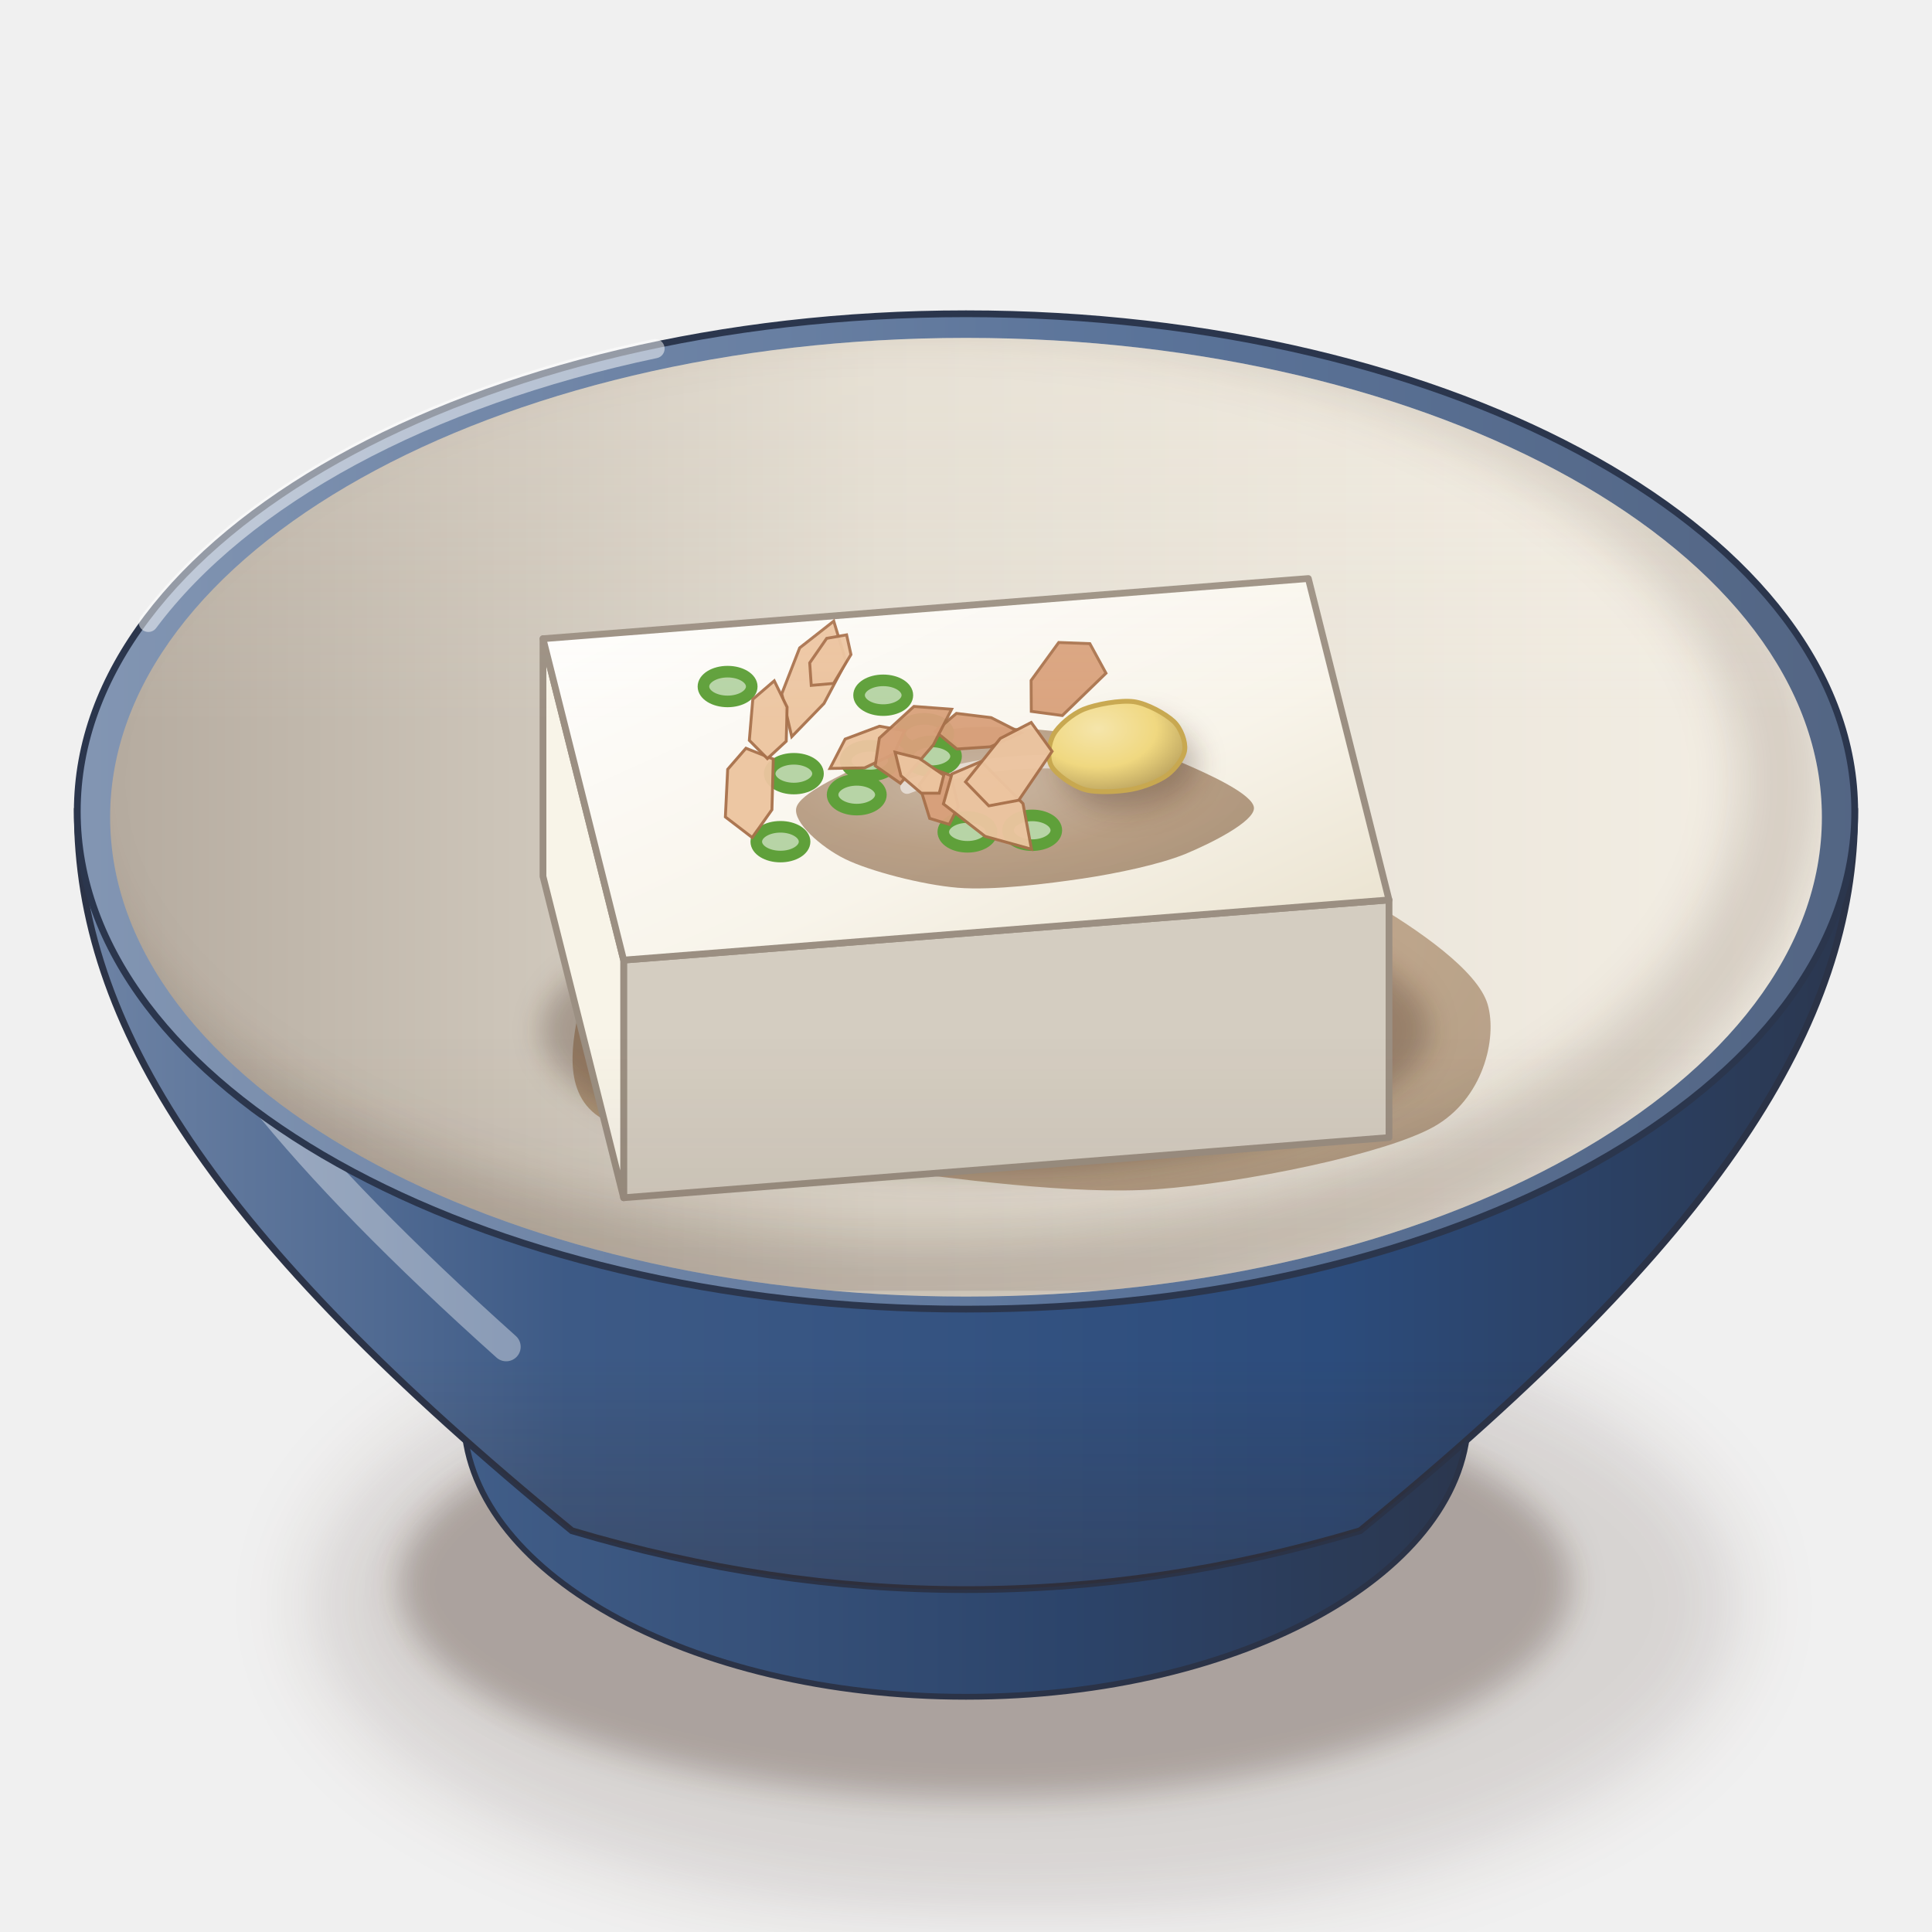
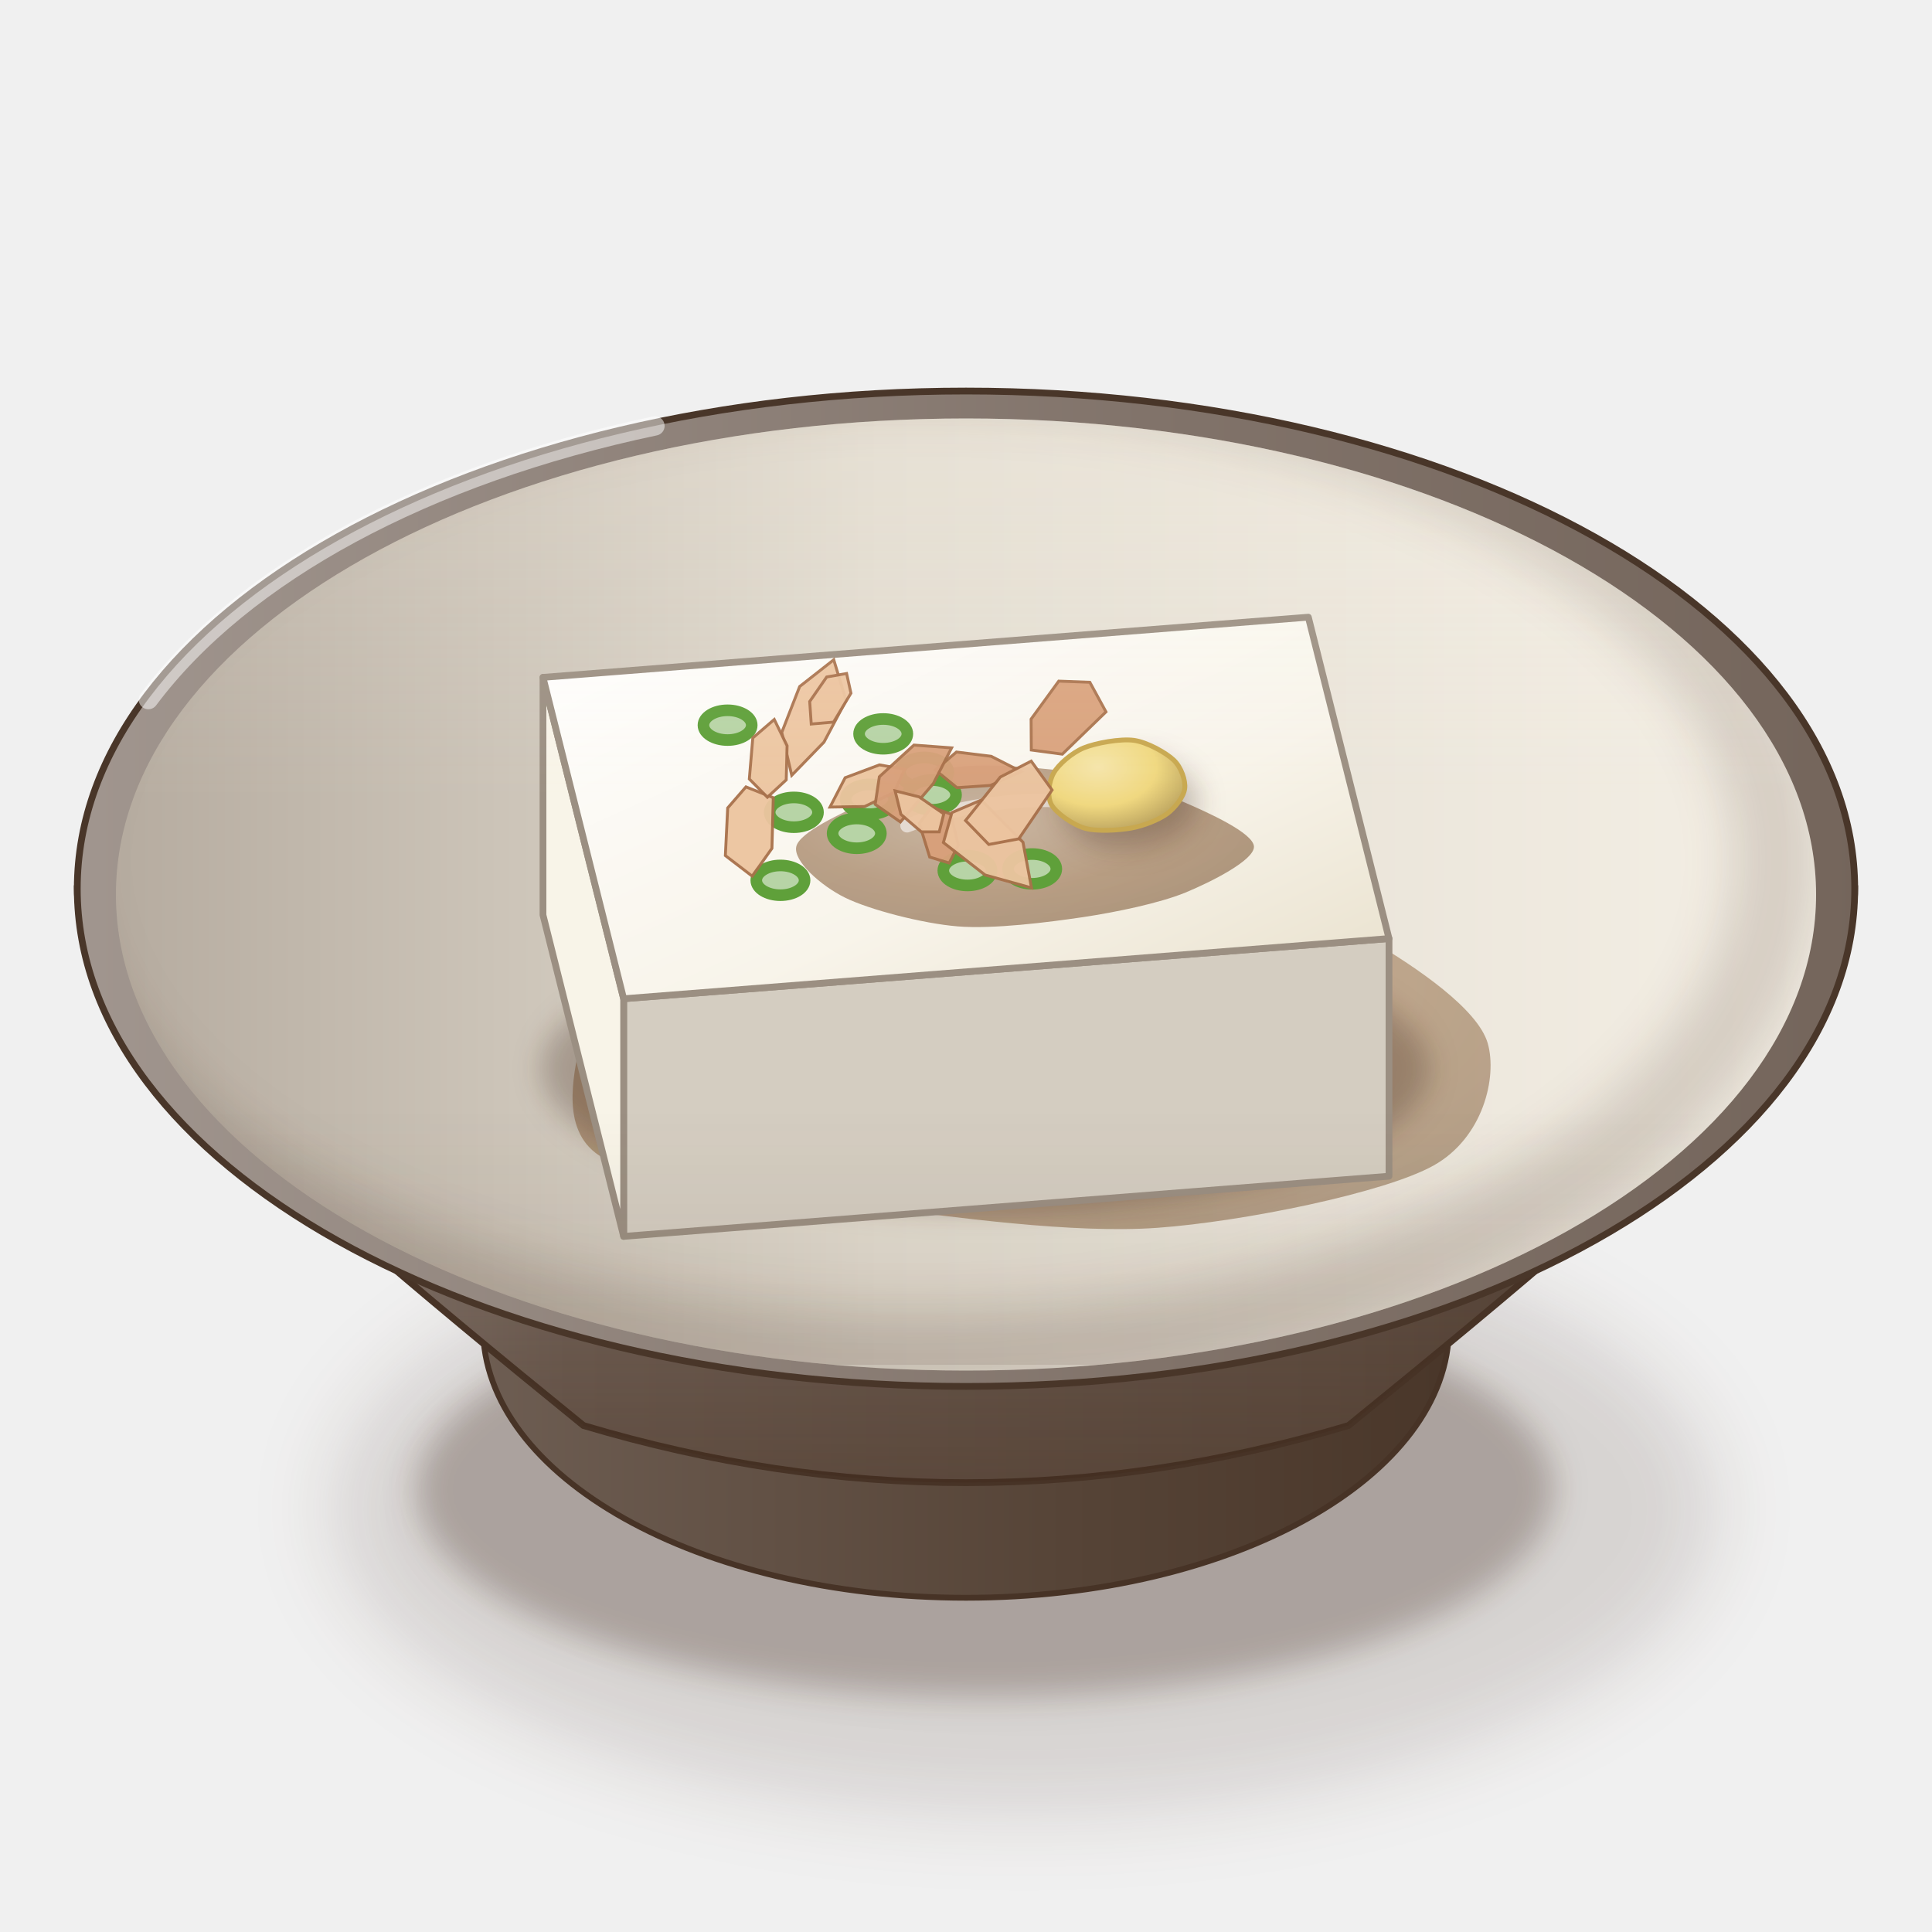
<svg xmlns="http://www.w3.org/2000/svg" viewBox="0 0 200 200" width="400" height="400">
  <defs>
    <filter id="hiyayakko-1" x="-50%" y="-50%" width="200%" height="200%">
      <feGaussianBlur stdDeviation="4" />
    </filter>
    <filter id="hiyayakko-2" x="-50%" y="-50%" width="200%" height="200%">
      <feGaussianBlur stdDeviation="1.6" />
    </filter>
    <linearGradient id="hiyayakko-3" x1="0" y1="0" x2="1" y2="0">
-       <stop offset="0" stop-color="#415e89" />
-       <stop offset="0.6" stop-color="#2c446a" />
-       <stop offset="1" stop-color="#2b364d" />
+       <stop offset="0" stop-color="#6e5e53" />
+       <stop offset="0.6" stop-color="#564437" />
+       <stop offset="1" stop-color="#493629" />
    </linearGradient>
    <linearGradient id="hiyayakko-4" x1="0" y1="0" x2="1" y2="0">
-       <stop offset="0" stop-color="#7085a6" />
-       <stop offset="0.28" stop-color="#3d5a86" />
-       <stop offset="0.7" stop-color="#2c4c7c" />
-       <stop offset="1" stop-color="#2b364d" />
+       <stop offset="0" stop-color="#92857d" />
+       <stop offset="0.28" stop-color="#6b5a4f" />
+       <stop offset="0.7" stop-color="#5e4c40" />
+       <stop offset="1" stop-color="#493629" />
    </linearGradient>
    <linearGradient id="hiyayakko-5" x1="0" y1="0" x2="0" y2="1">
      <stop offset="0" stop-color="#3a2212" stop-opacity="0" />
      <stop offset="0.7" stop-color="#3a2212" stop-opacity="0" />
      <stop offset="1" stop-color="#3a2212" stop-opacity="0.22" />
    </linearGradient>
    <linearGradient id="hiyayakko-6" x1="0" y1="0" x2="1" y2="0">
-       <stop offset="0" stop-color="#8396b3" />
-       <stop offset="0.6" stop-color="#5a7399" />
-       <stop offset="1" stop-color="#536583" />
+       <stop offset="0" stop-color="#a1968f" />
+       <stop offset="0.6" stop-color="#81736a" />
+       <stop offset="1" stop-color="#74655b" />
    </linearGradient>
    <linearGradient id="hiyayakko-7" x1="0" y1="0" x2="1" y2="0">
      <stop offset="0" stop-color="#b6aca0" />
      <stop offset="0.45" stop-color="#e2dcd0" />
      <stop offset="1" stop-color="#f4efe5" />
    </linearGradient>
    <clipPath id="hiyayakko-8">
-       <path d="M11.4,84.6A88.6,49.62 0 1 0 188.6,84.6A88.6,49.62 0 1 0 11.4,84.6Z" />
+       <path d="M12,92.6A88,49.28 0 1 0 188,92.6A88,49.28 0 1 0 12,92.6Z" />
    </clipPath>
    <filter id="hiyayakko-9" x="-50%" y="-50%" width="200%" height="200%">
      <feGaussianBlur stdDeviation="2.5" />
    </filter>
    <clipPath id="hiyayakko-10">
-       <path d="M11.4,84.6 A88.6,49.62 0 0 0 188.6,84.6 L200,84.6 L200,0 L0,0 L0,84.6Z" />
+       <path d="M12,92.6 A88,49.28 0 0 0 188,92.6 L200,92.6 L200,0 L0,0 L0,92.6Z" />
    </clipPath>
    <radialGradient id="hiyayakko-11" cx="0.4" cy="0.35" r="0.7">
      <stop offset="0" stop-color="#a7835f" />
      <stop offset="0.6" stop-color="#8a5a2a" />
      <stop offset="1" stop-color="#724921" />
    </radialGradient>
    <linearGradient id="hiyayakko-12" x1="0" y1="0" x2="1" y2="1">
      <stop offset="0" stop-color="#ffffff" />
      <stop offset="0.6" stop-color="#f8f4ea" />
      <stop offset="1" stop-color="#e8e0cc" />
    </linearGradient>
    <filter id="hiyayakko-13" x="-50%" y="-50%" width="200%" height="200%">
      <feGaussianBlur stdDeviation="1.4" />
    </filter>
    <radialGradient id="hiyayakko-14" cx="0.4" cy="0.35" r="0.7">
      <stop offset="0" stop-color="#9b7758" />
      <stop offset="0.6" stop-color="#7a4a20" />
      <stop offset="1" stop-color="#663d1a" />
    </radialGradient>
    <radialGradient id="hiyayakko-15" cx="0.36" cy="0.3" r="0.78">
      <stop offset="0" stop-color="#f5e5ab" />
      <stop offset="0.55" stop-color="#f0d880" />
      <stop offset="1" stop-color="#b59d5b" />
    </radialGradient>
    <linearGradient id="hiyayakko-16" x1="0" y1="0" x2="0" y2="1">
      <stop offset="0" stop-color="#fff8ec" stop-opacity="0.2" />
      <stop offset="0.45" stop-color="#fff8ec" stop-opacity="0" />
      <stop offset="0.75" stop-color="#3a2212" stop-opacity="0" />
      <stop offset="1" stop-color="#3a2212" stop-opacity="0.1" />
    </linearGradient>
  </defs>
-   <ellipse cx="106" cy="166" rx="73.92" ry="32.52" fill="#3a2212" opacity="0.14" filter="url(#hiyayakko-1)" />
-   <ellipse cx="102" cy="164" rx="60.72" ry="22.18" fill="#3a2212" opacity="0.28" filter="url(#hiyayakko-2)" />
-   <path d="M46,141.53 L48,146.53 A52,29.12 0 0 0 152,146.53 L154,141.53Z" fill="url(#hiyayakko-3)" stroke="#2b3347" stroke-width=".6" />
-   <path d="M8,84 C8,106 22,128 59.2,158.46 Q100,170.65 140.8,158.46 C178,128 192,106 192,84Z" fill="url(#hiyayakko-4)" stroke="#2b3347" stroke-width=".7" />
-   <path d="M8,84 C8,106 22,128 59.2,158.46 Q100,170.65 140.8,158.46 C178,128 192,106 192,84Z" fill="url(#hiyayakko-5)" />
-   <path d="M16,94 Q20,110.4 52.4,139.42" stroke="#fff" stroke-width="3" fill="none" stroke-linecap="round" opacity="0.38" />
-   <path d="M8,84A92,51.52 0 1 0 192,84A92,51.52 0 1 0 8,84Z" fill="url(#hiyayakko-6)" stroke="#2b364d" stroke-width=".7" />
-   <path d="M11.4,84.6A88.6,49.62 0 1 0 188.6,84.6A88.6,49.62 0 1 0 11.4,84.6Z" fill="url(#hiyayakko-7)" />
+   <ellipse cx="106" cy="156.2" rx="71.68" ry="31.54" fill="#3a2212" opacity="0.14" filter="url(#hiyayakko-1)" />
+   <ellipse cx="102" cy="154.2" rx="58.88" ry="21.5" fill="#3a2212" opacity="0.28" filter="url(#hiyayakko-2)" />
+   <path d="M48,131.4 L50,137.4 A50,28 0 0 0 150,137.4 L152,131.4Z" fill="url(#hiyayakko-3)" stroke="#473326" stroke-width=".6" />
+   <path d="M8,92 C8,102.92 24,118 60.4,147.57 Q100,159.4 139.6,147.57 C176,118 192,102.92 192,92Z" fill="url(#hiyayakko-4)" stroke="#473326" stroke-width=".7" />
+   <path d="M8,92 C8,102.92 24,118 60.4,147.57 Q100,159.4 139.6,147.57 C176,118 192,102.92 192,92Z" fill="url(#hiyayakko-5)" />
+   <path d="M16,102 Q20,107.6 53.8,129.09" stroke="#fff" stroke-width="3" fill="none" stroke-linecap="round" opacity="0.45" />
+   <path d="M8,92A92,51.52 0 1 0 192,92A92,51.52 0 1 0 8,92Z" fill="url(#hiyayakko-6)" stroke="#493629" stroke-width=".7" />
+   <path d="M12,92.6A88,49.28 0 1 0 188,92.6A88,49.28 0 1 0 12,92.6Z" fill="url(#hiyayakko-7)" />
  <g clip-path="url(#hiyayakko-8)">
-     <path d="M3.4,81A90.6,51.62 0 1 0 184.6,81A90.6,51.62 0 1 0 3.4,81Z" fill="none" stroke="#3a2212" stroke-width="9" opacity=".16" filter="url(#hiyayakko-9)" />
+     <path d="M4,89A90,51.28 0 1 0 184,89A90,51.28 0 1 0 4,89Z" fill="none" stroke="#3a2212" stroke-width="9" opacity=".16" filter="url(#hiyayakko-9)" />
  </g>
  <g clip-path="url(#hiyayakko-10)">
-     <path d="M154.01,104C155.01,107.51 153.54,113.78 148.41,116.65C143.29,119.51 128.6,122.47 119.84,123.1C111.07,123.74 98.62,121.98 90,120.89C81.39,119.8 66.91,118.38 62.41,115.85C57.91,113.31 59.37,107.37 60.03,104C60.68,100.64 62.43,96.1 66.79,93.4C71.15,90.71 81.09,87.44 89.12,86.06C97.16,84.69 112.48,83.16 120.37,84.24C128.26,85.32 136.69,90.28 141.74,93.25C146.78,96.21 153,100.49 154.01,104Z" fill="url(#hiyayakko-11)" opacity="0.45" />
-     <ellipse cx="102" cy="106.64" rx="45.98" ry="14.71" fill="#3a2212" opacity="0.28" filter="url(#hiyayakko-13)" />
-     <path d="M143.79,93.16L64.56,99.39L64.56,123.99L143.79,117.76Z" fill="#d4cdc1" stroke="#9b8f82" stroke-width="0.7" stroke-linejoin="round" />
-     <path d="M64.56,99.39L56.21,66.12L56.21,90.72L64.56,123.99Z" fill="#f8f4e8" stroke="#9b8f82" stroke-width="0.7" stroke-linejoin="round" />
-     <path d="M56.21,66.12L135.44,59.89L143.79,93.16L64.56,99.39Z" fill="url(#hiyayakko-12)" stroke="#9b8f82" stroke-width="0.7" stroke-linejoin="round" />
-     <path d="M129.81,83.64C129.85,85.05 125.37,87.3 122.71,88.4C120.04,89.49 115.59,90.42 112.06,90.95C108.52,91.47 102.84,92.2 99.15,91.9C95.47,91.6 89.98,90.16 87.47,88.92C84.96,87.68 82.1,85.13 82.43,83.64C82.75,82.15 87.12,80.21 89.63,78.98C92.14,77.74 95.77,75.83 99.17,75.4C102.56,74.97 108.77,75.56 112.25,76.09C115.74,76.63 119.77,77.83 122.4,78.97C125.04,80.1 129.76,82.23 129.81,83.64Z" fill="url(#hiyayakko-14)" opacity="0.5" />
-     <path d="M93.9,81.48 Q101.6,78.47 110.4,78.9" stroke="#fff" stroke-width="1.4" fill="none" stroke-linecap="round" opacity=".55" />
-     <ellipse cx="80.79" cy="87.13" rx="2.5" ry="1.54" fill="#b7d4a6" stroke="#5fa03a" stroke-width="1.2" />
-     <ellipse cx="106.85" cy="85.95" rx="2.5" ry="1.54" fill="#b7d4a6" stroke="#5fa03a" stroke-width="1.2" />
-     <ellipse cx="88.69" cy="82.27" rx="2.5" ry="1.54" fill="#b7d4a6" stroke="#5fa03a" stroke-width="1.2" />
-     <ellipse cx="75.32" cy="71.07" rx="2.5" ry="1.54" fill="#b7d4a6" stroke="#5fa03a" stroke-width="1.2" />
-     <ellipse cx="95.67" cy="75.95" rx="2.5" ry="1.54" fill="#b7d4a6" stroke="#5fa03a" stroke-width="1.2" />
-     <ellipse cx="96.47" cy="78.29" rx="2.5" ry="1.54" fill="#b7d4a6" stroke="#5fa03a" stroke-width="1.2" />
-     <ellipse cx="90.04" cy="78.74" rx="2.5" ry="1.54" fill="#b7d4a6" stroke="#5fa03a" stroke-width="1.2" />
-     <ellipse cx="82.18" cy="80.09" rx="2.5" ry="1.54" fill="#b7d4a6" stroke="#5fa03a" stroke-width="1.2" />
-     <ellipse cx="100.15" cy="86.12" rx="2.5" ry="1.54" fill="#b7d4a6" stroke="#5fa03a" stroke-width="1.2" />
-     <ellipse cx="91.43" cy="71.97" rx="2.5" ry="1.54" fill="#b7d4a6" stroke="#5fa03a" stroke-width="1.2" />
-     <path d="M122.64,77.64C122.54,78.47 121.65,79.62 120.83,80.23C120,80.84 118.4,81.49 117.12,81.72C115.85,81.95 113.54,82.1 112.3,81.74C111.06,81.38 109.33,80.16 108.85,79.31C108.37,78.45 108.57,76.91 109.07,76.03C109.57,75.14 110.95,73.93 112.19,73.42C113.44,72.91 115.98,72.45 117.38,72.64C118.77,72.83 120.71,73.93 121.5,74.68C122.29,75.43 122.75,76.81 122.64,77.64Z" transform="translate(1.4 1.8)" fill="#3a2212" opacity="0.28" filter="url(#hiyayakko-13)" />
-     <path d="M122.64,77.64C122.54,78.47 121.65,79.62 120.83,80.23C120,80.84 118.4,81.49 117.12,81.72C115.85,81.95 113.54,82.1 112.3,81.74C111.06,81.38 109.33,80.16 108.85,79.31C108.37,78.45 108.57,76.91 109.07,76.03C109.57,75.14 110.95,73.93 112.19,73.42C113.44,72.91 115.98,72.45 117.38,72.64C118.77,72.83 120.71,73.93 121.5,74.68C122.29,75.43 122.75,76.81 122.64,77.64Z" fill="url(#hiyayakko-15)" stroke="#c8a850" stroke-width=".5" />
-     <path d="M81.96,76.26L80.93,71.82L82.78,67.07L86.31,64.3L87.58,68.51L85.3,72.82Z" fill="#ecc4a0" stroke="#a8704a" stroke-width=".3" opacity=".95" />
-     <path d="M98.26,85.34L96.24,84.72L95.16,81.23L96.45,79.55L98.43,80.28L99.21,83.48Z" fill="#d8a07a" stroke="#a8704a" stroke-width=".3" opacity=".95" />
-     <path d="M85.92,79.55L87.49,76.51L91.04,75.18L93.64,75.64L92.55,78.03L89.51,79.49Z" fill="#ecc4a0" stroke="#a8704a" stroke-width=".3" opacity=".95" />
-     <path d="M77.87,86.7L75.09,84.57L75.33,79.64L77.22,77.46L80.05,78.58L79.91,83.82Z" fill="#ecc4a0" stroke="#a8704a" stroke-width=".3" opacity=".95" />
-     <path d="M106.76,73.64L106.74,70.44L109.6,66.51L112.82,66.63L114.49,69.69L109.97,74.07Z" fill="#d8a07a" stroke="#a8704a" stroke-width=".3" opacity=".95" />
-     <path d="M105.71,75.87L102.52,77.31L99.06,77.54L96.83,75.71L99.01,73.85L102.6,74.29Z" fill="#d8a07a" stroke="#a8704a" stroke-width=".3" opacity=".95" />
-     <path d="M83.98,70.95L83.82,68.62L85.58,66.08L87.64,65.72L88.09,67.76L86.29,70.75Z" fill="#ecc4a0" stroke="#a8704a" stroke-width=".3" opacity=".95" />
-     <path d="M90.6,79.27L91.03,76.41L94.61,73.13L98.51,73.42L96.62,77.11L93.21,81.09Z" fill="#d8a07a" stroke="#a8704a" stroke-width=".3" opacity=".95" />
-     <path d="M106.78,87.91L101.98,86.58L97.66,83.22L98.54,80.12L101.58,78.82L105.9,83.19Z" fill="#ecc4a0" stroke="#a8704a" stroke-width=".3" opacity=".95" />
-     <path d="M102.36,83.42L99.95,80.94L103.55,76.44L106.75,74.79L108.91,77.78L105.46,82.84Z" fill="#ecc4a0" stroke="#a8704a" stroke-width=".3" opacity=".95" />
-     <path d="M79.44,78.53L77.57,76.64L77.93,72.39L80.15,70.48L81.48,73.2L81.39,76.73Z" fill="#ecc4a0" stroke="#a8704a" stroke-width=".3" opacity=".95" />
-     <path d="M97.23,82.11L95.37,82.11L93.26,80.3L92.66,77.87L95.14,78.49L97.7,80.25Z" fill="#ecc4a0" stroke="#a8704a" stroke-width=".3" opacity=".95" />
+     <path d="M154.01,108C155.01,111.51 153.54,117.78 148.41,120.65C143.29,123.51 128.6,126.47 119.84,127.1C111.07,127.74 98.62,125.98 90,124.89C81.39,123.8 66.91,122.38 62.41,119.85C57.91,117.31 59.37,111.37 60.03,108C60.68,104.64 62.43,100.1 66.79,97.4C71.15,94.71 81.09,91.44 89.12,90.06C97.16,88.69 112.48,87.16 120.37,88.24C128.26,89.32 136.69,94.28 141.74,97.25C146.78,100.21 153,104.49 154.01,108Z" fill="url(#hiyayakko-11)" opacity="0.45" />
+     <ellipse cx="102" cy="110.64" rx="45.98" ry="14.71" fill="#3a2212" opacity="0.28" filter="url(#hiyayakko-13)" />
+     <path d="M143.79,97.16L64.56,103.39L64.56,127.99L143.79,121.76Z" fill="#d4cdc1" stroke="#9b8f82" stroke-width="0.7" stroke-linejoin="round" />
+     <path d="M64.56,103.39L56.21,70.12L56.21,94.72L64.56,127.99Z" fill="#f8f4e8" stroke="#9b8f82" stroke-width="0.7" stroke-linejoin="round" />
+     <path d="M56.21,70.12L135.44,63.89L143.79,97.16L64.56,103.39Z" fill="url(#hiyayakko-12)" stroke="#9b8f82" stroke-width="0.7" stroke-linejoin="round" />
+     <path d="M129.81,87.64C129.85,89.05 125.37,91.3 122.71,92.4C120.04,93.49 115.59,94.42 112.06,94.95C108.52,95.47 102.84,96.2 99.15,95.9C95.47,95.6 89.98,94.16 87.47,92.92C84.96,91.68 82.1,89.13 82.43,87.64C82.75,86.15 87.12,84.21 89.63,82.98C92.14,81.74 95.77,79.83 99.17,79.4C102.56,78.97 108.77,79.56 112.25,80.09C115.74,80.63 119.77,81.83 122.4,82.97C125.04,84.1 129.76,86.23 129.81,87.64Z" fill="url(#hiyayakko-14)" opacity="0.5" />
+     <path d="M93.9,85.48 Q101.6,82.47 110.4,82.9" stroke="#fff" stroke-width="1.4" fill="none" stroke-linecap="round" opacity=".55" />
+     <ellipse cx="80.79" cy="91.13" rx="2.5" ry="1.54" fill="#b7d4a6" stroke="#5fa03a" stroke-width="1.2" />
+     <ellipse cx="106.85" cy="89.95" rx="2.5" ry="1.54" fill="#b7d4a6" stroke="#5fa03a" stroke-width="1.2" />
+     <ellipse cx="88.69" cy="86.27" rx="2.5" ry="1.54" fill="#b7d4a6" stroke="#5fa03a" stroke-width="1.2" />
+     <ellipse cx="75.32" cy="75.07" rx="2.5" ry="1.54" fill="#b7d4a6" stroke="#5fa03a" stroke-width="1.2" />
+     <ellipse cx="95.67" cy="79.95" rx="2.5" ry="1.54" fill="#b7d4a6" stroke="#5fa03a" stroke-width="1.2" />
+     <ellipse cx="96.47" cy="82.29" rx="2.5" ry="1.54" fill="#b7d4a6" stroke="#5fa03a" stroke-width="1.2" />
+     <ellipse cx="90.04" cy="82.74" rx="2.5" ry="1.54" fill="#b7d4a6" stroke="#5fa03a" stroke-width="1.2" />
+     <ellipse cx="82.18" cy="84.09" rx="2.5" ry="1.54" fill="#b7d4a6" stroke="#5fa03a" stroke-width="1.2" />
+     <ellipse cx="100.15" cy="90.12" rx="2.5" ry="1.54" fill="#b7d4a6" stroke="#5fa03a" stroke-width="1.2" />
+     <ellipse cx="91.43" cy="75.97" rx="2.5" ry="1.54" fill="#b7d4a6" stroke="#5fa03a" stroke-width="1.2" />
+     <path d="M122.64,81.64C122.54,82.47 121.65,83.62 120.83,84.23C120,84.84 118.4,85.49 117.12,85.72C115.85,85.95 113.54,86.1 112.3,85.74C111.06,85.38 109.33,84.16 108.85,83.31C108.37,82.45 108.57,80.91 109.07,80.03C109.57,79.14 110.95,77.93 112.19,77.42C113.44,76.91 115.98,76.45 117.38,76.64C118.77,76.83 120.71,77.93 121.5,78.68C122.29,79.43 122.75,80.81 122.64,81.64Z" transform="translate(1.4 1.8)" fill="#3a2212" opacity="0.28" filter="url(#hiyayakko-13)" />
+     <path d="M122.64,81.64C122.54,82.47 121.65,83.62 120.83,84.23C120,84.84 118.4,85.49 117.12,85.72C115.85,85.95 113.54,86.1 112.3,85.74C111.06,85.38 109.33,84.16 108.85,83.31C108.37,82.45 108.57,80.91 109.07,80.03C109.57,79.14 110.95,77.93 112.19,77.42C113.44,76.91 115.98,76.45 117.38,76.64C118.77,76.83 120.71,77.93 121.5,78.68C122.29,79.43 122.75,80.81 122.64,81.64Z" fill="url(#hiyayakko-15)" stroke="#c8a850" stroke-width=".5" />
+     <path d="M81.96,80.26L80.93,75.82L82.78,71.07L86.31,68.3L87.58,72.51L85.3,76.82Z" fill="#ecc4a0" stroke="#a8704a" stroke-width=".3" opacity=".95" />
+     <path d="M98.26,89.34L96.24,88.72L95.16,85.23L96.45,83.55L98.43,84.28L99.21,87.48Z" fill="#d8a07a" stroke="#a8704a" stroke-width=".3" opacity=".95" />
+     <path d="M85.92,83.55L87.49,80.51L91.04,79.18L93.64,79.64L92.55,82.03L89.51,83.49Z" fill="#ecc4a0" stroke="#a8704a" stroke-width=".3" opacity=".95" />
+     <path d="M77.87,90.7L75.09,88.57L75.33,83.64L77.22,81.46L80.05,82.58L79.91,87.82Z" fill="#ecc4a0" stroke="#a8704a" stroke-width=".3" opacity=".95" />
+     <path d="M106.76,77.64L106.74,74.44L109.6,70.51L112.82,70.63L114.49,73.69L109.97,78.07Z" fill="#d8a07a" stroke="#a8704a" stroke-width=".3" opacity=".95" />
+     <path d="M105.71,79.87L102.52,81.31L99.06,81.54L96.83,79.71L99.01,77.85L102.6,78.29Z" fill="#d8a07a" stroke="#a8704a" stroke-width=".3" opacity=".95" />
+     <path d="M83.98,74.95L83.82,72.62L85.58,70.08L87.64,69.72L88.09,71.76L86.29,74.75Z" fill="#ecc4a0" stroke="#a8704a" stroke-width=".3" opacity=".95" />
+     <path d="M90.6,83.27L91.03,80.41L94.61,77.13L98.51,77.42L96.62,81.11L93.21,85.09Z" fill="#d8a07a" stroke="#a8704a" stroke-width=".3" opacity=".95" />
+     <path d="M106.78,91.91L101.98,90.58L97.66,87.22L98.54,84.12L101.58,82.82L105.9,87.19Z" fill="#ecc4a0" stroke="#a8704a" stroke-width=".3" opacity=".95" />
+     <path d="M102.36,87.42L99.95,84.94L103.55,80.44L106.75,78.79L108.91,81.78L105.46,86.84Z" fill="#ecc4a0" stroke="#a8704a" stroke-width=".3" opacity=".95" />
+     <path d="M79.44,82.53L77.57,80.64L77.93,76.39L80.15,74.48L81.48,77.2L81.39,80.73Z" fill="#ecc4a0" stroke="#a8704a" stroke-width=".3" opacity=".95" />
+     <path d="M97.23,86.11L95.37,86.11L93.26,84.3L92.66,81.87L95.14,82.49L97.7,84.25Z" fill="#ecc4a0" stroke="#a8704a" stroke-width=".3" opacity=".95" />
  </g>
-   <rect x="0" y="28" width="200" height="105.62" fill="url(#hiyayakko-16)" clip-path="url(#hiyayakko-8)" />
-   <path d="M15.36,64.42 A92,51.52 0 0 1 67.8,36.09" stroke="#fff" stroke-width="2" fill="none" stroke-linecap="round" opacity="0.5" />
+   <rect x="0" y="36" width="200" height="105.28" fill="url(#hiyayakko-16)" clip-path="url(#hiyayakko-8)" />
+   <path d="M15.36,72.42 A92,51.52 0 0 1 67.8,44.09" stroke="#fff" stroke-width="2" fill="none" stroke-linecap="round" opacity="0.5" />
</svg>
